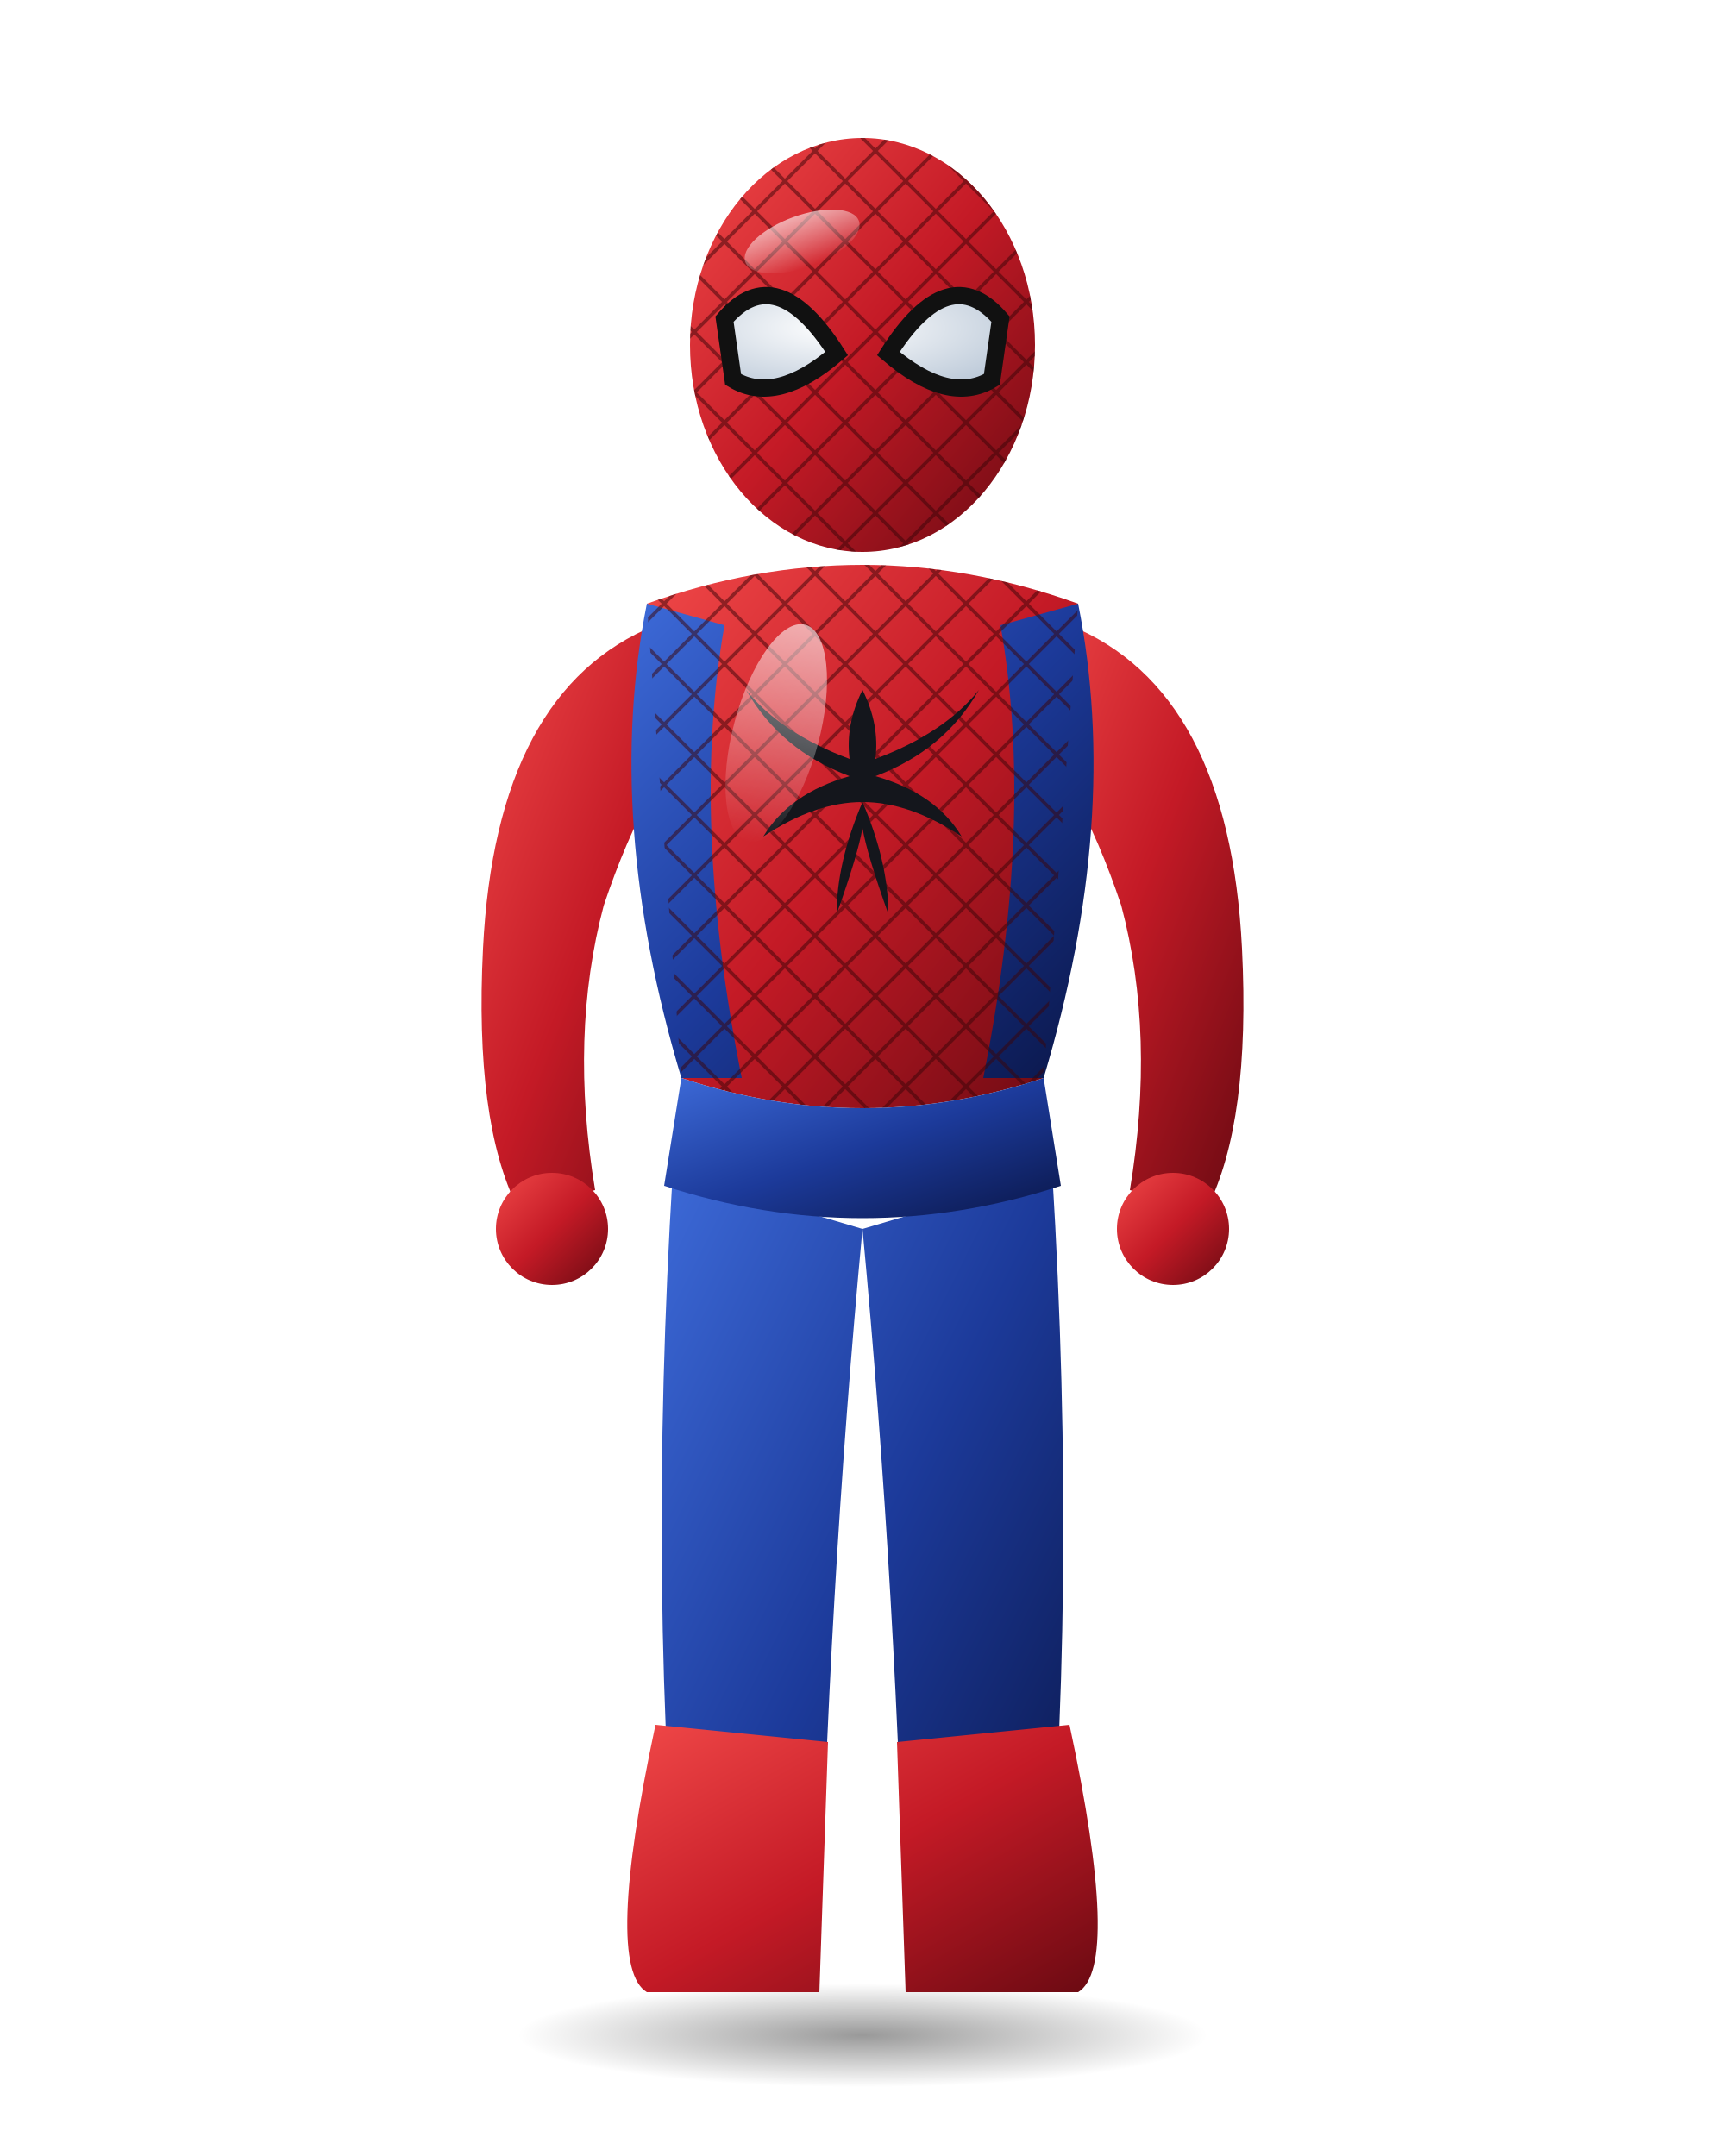
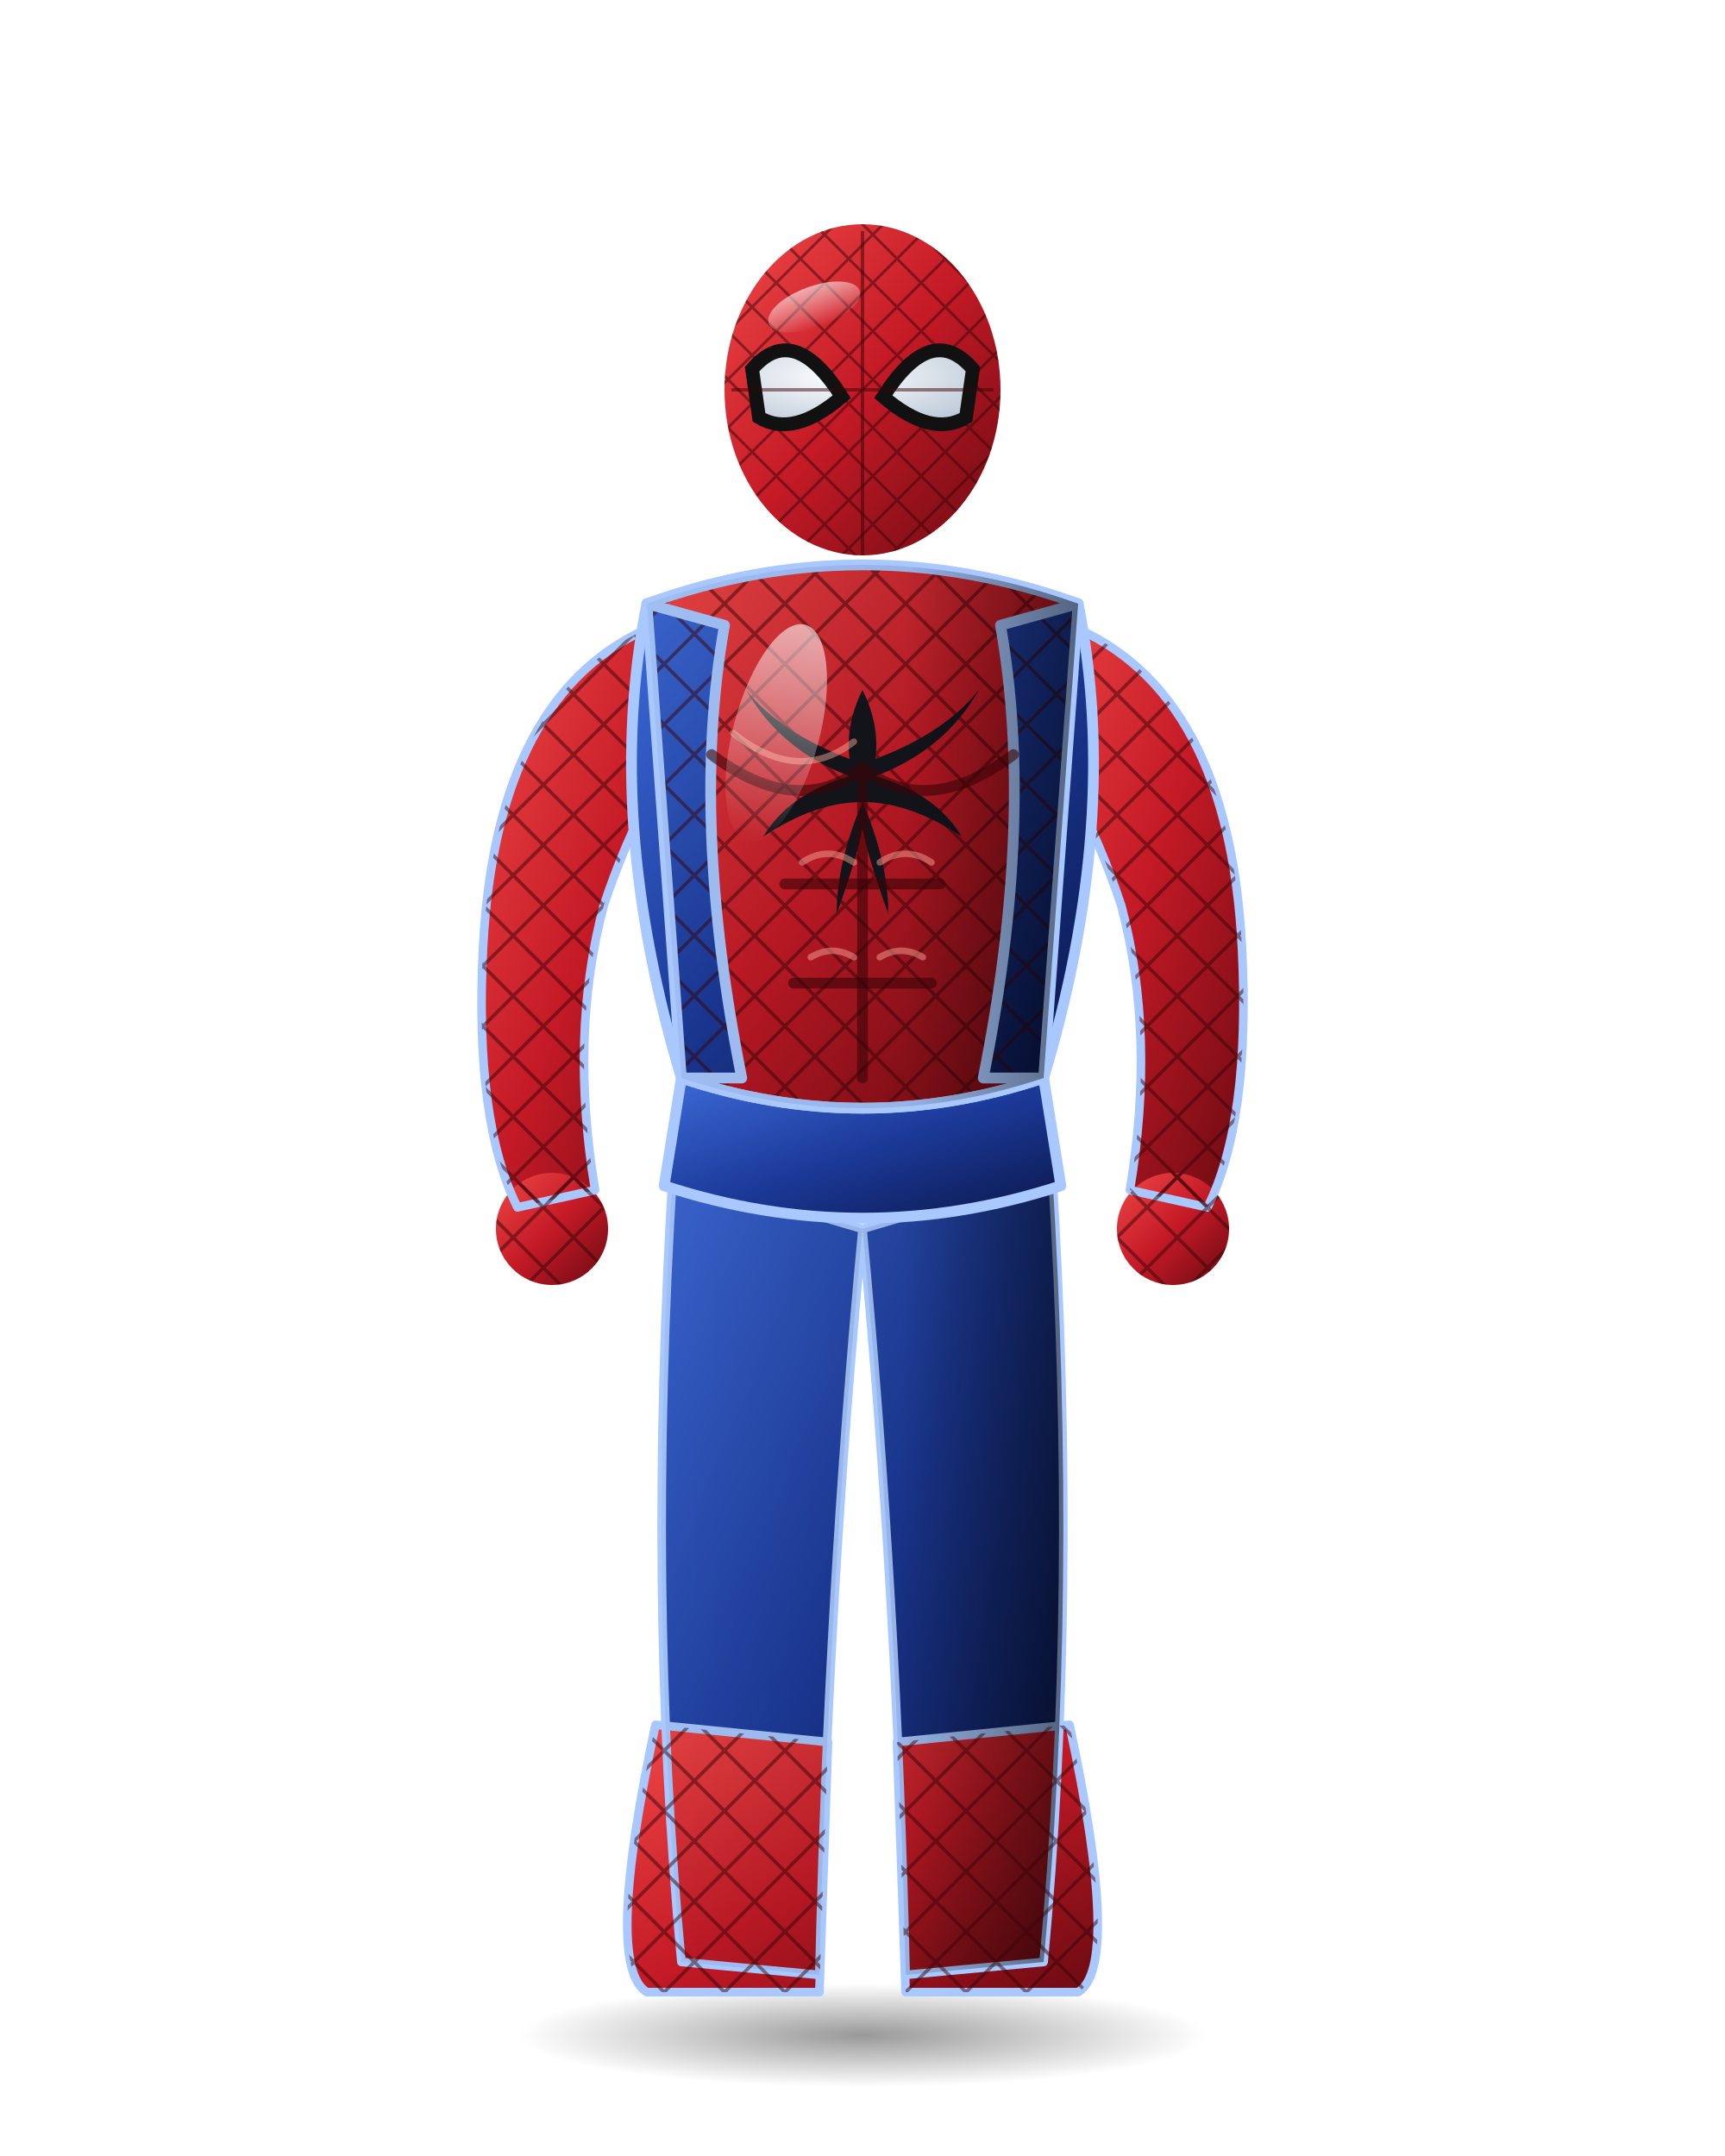
<svg xmlns="http://www.w3.org/2000/svg" viewBox="0 0 400 500">
  <defs>
    <linearGradient id="r" x1="0" y1="0" x2="1" y2="1">
      <stop offset="0" stop-color="#f04848" />
      <stop offset=".5" stop-color="#c41a26" />
      <stop offset="1" stop-color="#6a0a12" />
    </linearGradient>
    <linearGradient id="bl" x1="0" y1="0" x2="1" y2="1">
      <stop offset="0" stop-color="#3d6ad8" />
      <stop offset=".5" stop-color="#1c3a9a" />
      <stop offset="1" stop-color="#0a1648" />
    </linearGradient>
    <radialGradient id="le" cx=".4" cy=".35" r=".8">
      <stop offset="0" stop-color="#fff" />
      <stop offset="1" stop-color="#b8c6d6" />
    </radialGradient>
    <linearGradient id="hl" x1="0" y1="0" x2="0" y2="1">
      <stop offset="0" stop-color="#fff" stop-opacity=".6" />
      <stop offset="1" stop-color="#fff" stop-opacity="0" />
    </linearGradient>
    <radialGradient id="sd" cx=".5" cy=".5" r=".5">
      <stop offset="0" stop-color="#000" stop-opacity=".4" />
      <stop offset="1" stop-color="#000" stop-opacity="0" />
    </radialGradient>
+     <linearGradient id="tsh" x1="0" y1="0" x2="1" y2="0">
+       <stop offset="0" stop-color="#000" stop-opacity=".05" />
+       <stop offset=".6" stop-color="#000" stop-opacity=".1" />
+       <stop offset="1" stop-color="#000" stop-opacity=".5" />
+     </linearGradient>
+     <linearGradient id="rim" x1="1" y1="0" x2="0" y2="1">
+       <stop offset="0" stop-color="#b4a6ff" />
+       <stop offset="1" stop-color="#4a5cff" stop-opacity="0" />
+     </linearGradient>
    <pattern id="web" width="14" height="14" patternUnits="userSpaceOnUse">
      <path d="M0 0L14 14M14 0L0 14" stroke="#3a0408" stroke-width=".8" opacity=".5" />
    </pattern>
  </defs>
  <ellipse cx="200" cy="472" rx="80" ry="12" fill="url(#sd)" />
  <path fill="url(#bl)" d="M156 272 Q150 370 158 455 L190 458 Q192 370 200 285Z M244 272 Q250 370 242 455 L210 458 Q208 370 200 285Z" />
  <path fill="url(#r)" d="M152 400 L192 404 L190 462 L150 462Q140 456 152 400Z M248 400 L208 404 L210 462 L250 462Q260 456 248 400Z" />
+   <path fill="none" stroke="#a8c8ff" stroke-width="2" stroke-linejoin="round" d="M156 272 Q150 370 158 455 L190 458 Q192 370 200 285Z M244 272 Q250 370 242 455 L210 458 Q208 370 200 285Z" />
+   <path fill="none" stroke="#a8c8ff" stroke-width="2" stroke-linejoin="round" d="M152 400 L192 404 L190 462 L150 462Q140 456 152 400Z M248 400 L208 404 L210 462 L250 462Q260 456 248 400Z" />
+   <path fill="url(#tsh)" d="M156 272 Q150 370 158 455 L190 458 Q192 370 200 285Z M244 272 Q250 370 242 455 L210 458 Q208 370 200 285Z" />
+   <path fill="url(#web)" d="M152 400 L192 404 L190 462 L150 462Q140 456 152 400Z M248 400 L208 404 L210 462 L250 462Q260 456 248 400Z" />
  <path fill="url(#r)" d="M152 145 Q115 160 112 220 Q110 260 120 280 L138 276 Q132 240 140 210 Q150 180 165 165Z" />
  <circle cx="128" cy="285" r="13" fill="url(#r)" />
+   <path fill="none" stroke="#a8c8ff" stroke-width="2" stroke-linejoin="round" d="M152 145 Q115 160 112 220 Q110 260 120 280 L138 276 Q132 240 140 210 Q150 180 165 165Z" />
+   <path fill="url(#web)" d="M152 145 Q115 160 112 220 Q110 260 120 280 L138 276 Q132 240 140 210 Q150 180 165 165Z" />
+   <circle cx="128" cy="285" r="13" fill="url(#web)" />
  <path fill="url(#r)" d="M248 145 Q285 160 288 220 Q290 260 280 280 L262 276 Q268 240 260 210 Q250 180 235 165Z" />
  <circle cx="272" cy="285" r="13" fill="url(#r)" />
+   <path fill="none" stroke="#a8c8ff" stroke-width="2" stroke-linejoin="round" d="M248 145 Q285 160 288 220 Q290 260 280 280 L262 276 Q268 240 260 210 Q250 180 235 165Z" />
+   <path fill="url(#web)" d="M248 145 Q285 160 288 220 Q290 260 280 280 L262 276 Q268 240 260 210 Q250 180 235 165Z" />
+   <circle cx="272" cy="285" r="13" fill="url(#web)" />
  <path fill="url(#r)" d="M150 140 Q200 122 250 140 L242 250 Q200 264 158 250Z" />
  <path fill="url(#bl)" d="M150 140 Q140 190 158 250 L172 250 Q160 190 168 145Z M250 140 Q260 190 242 250 L228 250 Q240 190 232 145Z" />
  <path fill="url(#web)" d="M150 140 Q200 122 250 140 L242 250 Q200 264 158 250Z" />
  <path fill="#14161c" d="M200 160 q-4 8-3 16 q-16-6-24-16 q8 14 24 20 q-14 4-20 14 q12-8 23-8 q-6 14-6 26 q5-14 6-20 q1 6 6 20 q0-12-6-26 q11 0 23 8 q-6-10-20-14 q16-6 24-20 q-8 10-24 16 q1-8-3-16z" />
  <path fill="url(#bl)" d="M158 250 Q200 264 242 250 L246 275 Q200 290 154 275Z" />
-   <ellipse cx="200" cy="80" rx="40" ry="48" fill="url(#r)" />
-   <ellipse cx="200" cy="80" rx="40" ry="48" fill="url(#web)" />
-   <path fill="url(#le)" stroke="#111" stroke-width="4" d="M168 74 Q180 60 194 82 Q180 94 170 88Z M232 74 Q220 60 206 82 Q220 94 230 88Z" />
-   <ellipse cx="186" cy="56" rx="14" ry="6" fill="url(#hl)" transform="rotate(-20 186 56)" />
+   <path fill="none" stroke="#a8c8ff" stroke-width="2.5" stroke-linejoin="round" d="M150 140 Q200 122 250 140 L242 250 Q200 264 158 250Z" />
+   <path fill="none" stroke="#a8c8ff" stroke-width="2.5" stroke-linejoin="round" d="M150 140 Q140 190 158 250 L172 250 Q160 190 168 145Z M250 140 Q260 190 242 250 L228 250 Q240 190 232 145Z" />
+   <path fill="none" stroke="#a8c8ff" stroke-width="2.5" stroke-linejoin="round" d="M158 250 Q200 264 242 250 L246 275 Q200 290 154 275Z" />
+   <path d="M150 140 Q200 122 250 140 L242 250 Q200 264 158 250Z" fill="url(#tsh)" />
+   <g fill="none" stroke-linecap="round">
+     <g stroke="#3a0408" stroke-opacity=".6" stroke-width="2.5">
+       <path d="M165 175 Q185 190 200 178 Q215 190 235 175" />
+       <path d="M200 180 V250" />
+       <path d="M182 205 h36 M184 228 h32" />
+     </g>
+     <g stroke="#ffb0a0" stroke-opacity=".45" stroke-width="1.5">
+       <path d="M170 170 Q185 182 198 172" />
+       <path d="M186 200 q6-4 12 0 M204 200 q6-4 12 0 M188 222 q5-3 10 0 M204 222 q5-3 10 0" />
+     </g>
+   </g>
+   <g transform="translate(200 132) scale(.8) translate(-200 -132)">
+     <ellipse cx="200" cy="80" rx="40" ry="48" fill="url(#r)" />
+     <ellipse cx="200" cy="80" rx="40" ry="48" fill="url(#web)" />
+     <path fill="url(#le)" stroke="#111" stroke-width="4" d="M168 74 Q180 60 194 82 Q180 94 170 88Z M232 74 Q220 60 206 82 Q220 94 230 88Z" />
+     <ellipse cx="186" cy="56" rx="14" ry="6" fill="url(#hl)" transform="rotate(-20 186 56)" />
+     <path d="M200 34 V128 M162 80 H238" stroke="#3a0408" stroke-width="1" opacity=".5" />
+   </g>
  <ellipse cx="180" cy="170" rx="10" ry="26" fill="url(#hl)" transform="rotate(15 180 170)" />
</svg>
